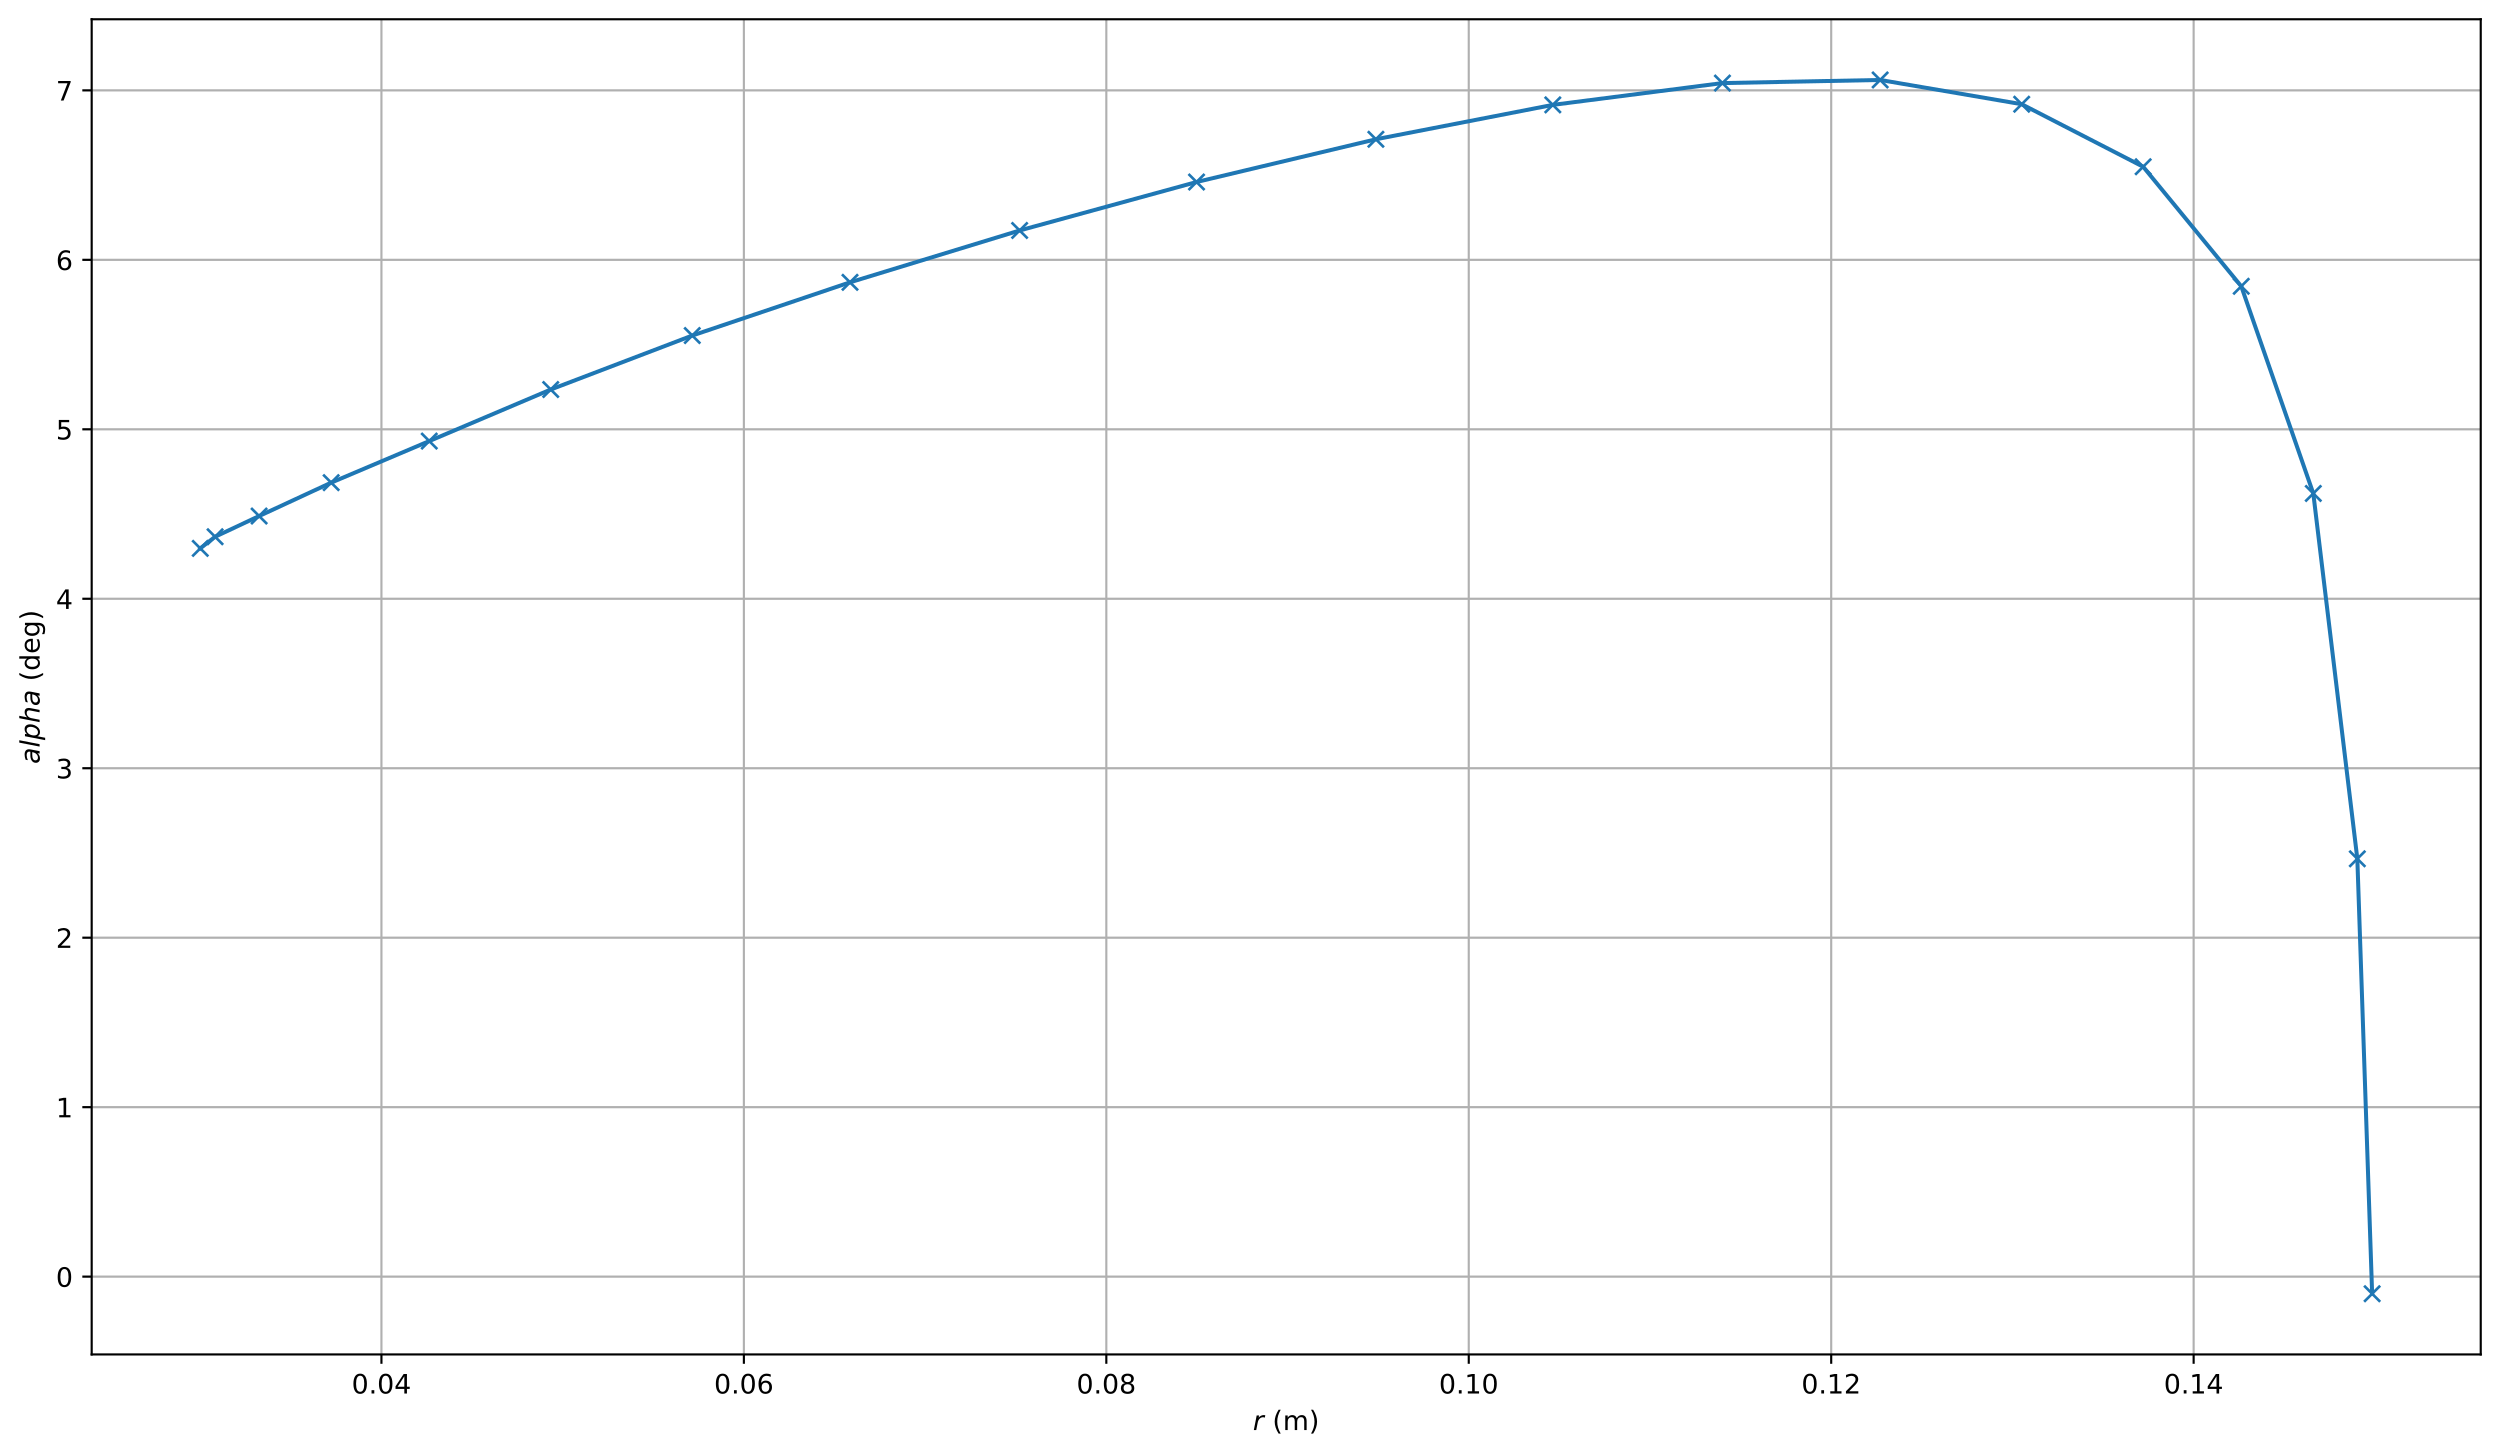
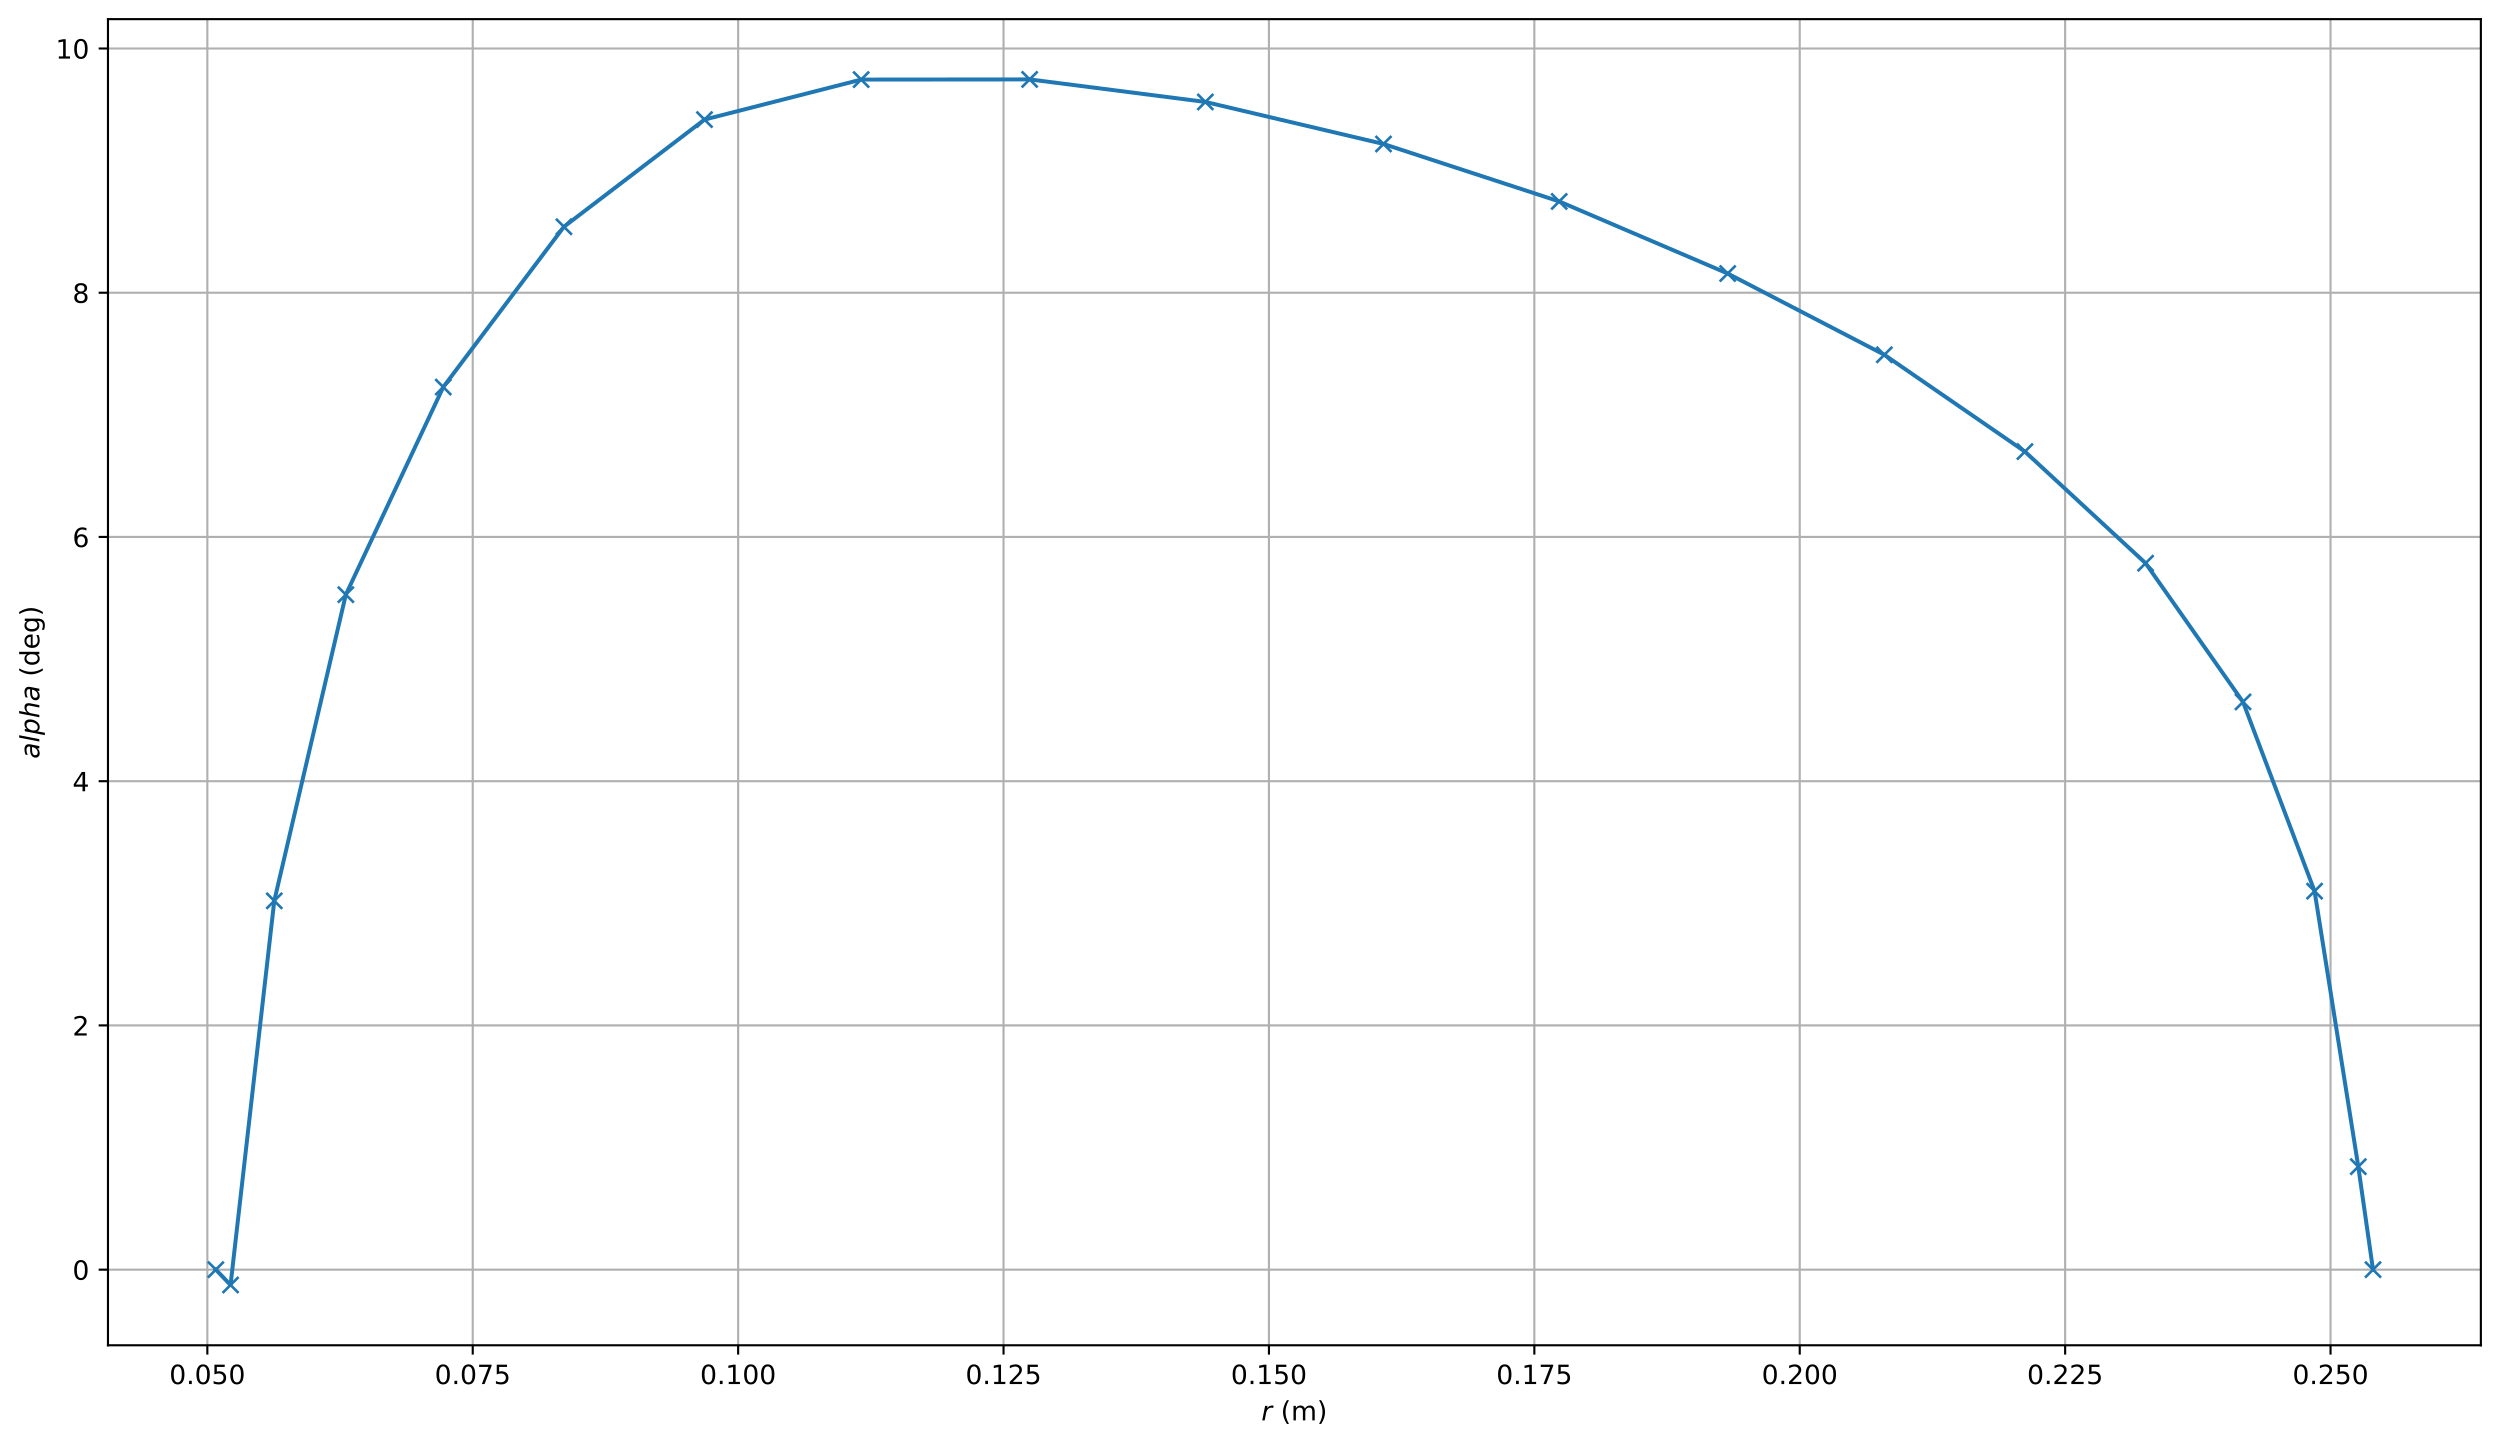
- <svg xmlns="http://www.w3.org/2000/svg" xmlns:xlink="http://www.w3.org/1999/xlink" width="934.263pt" height="543.716pt" viewBox="0 0 934.263 543.716" version="1.1">
+ <svg xmlns="http://www.w3.org/2000/svg" xmlns:xlink="http://www.w3.org/1999/xlink" width="940.625pt" height="543.716pt" viewBox="0 0 940.625 543.716" version="1.1">
  <defs>
    <style type="text/css">*{stroke-linejoin: round; stroke-linecap: butt}</style>
  </defs>
  <g id="figure_1">
    <g id="patch_1">
-       <path d="M 0 543.716  L 934.263 543.716  L 934.263 0  L 0 0  L 0 543.716  z " style="fill: none" />
+       <path d="M 0 543.716  L 940.625 543.716  L 940.625 0  L 0 0  L 0 543.716  z " style="fill: none" />
    </g>
    <g id="axes_1">
      <g id="patch_2">
-         <path d="M 34.263 506.16  L 927.062 506.16  L 927.062 7.2  L 34.263 7.2  L 34.263 506.16  z " style="fill: none" />
+         <path d="M 40.625 506.16  L 933.425 506.16  L 933.425 7.2  L 40.625 7.2  L 40.625 506.16  z " style="fill: none" />
      </g>
      <g id="matplotlib.axis_1">
        <g id="xtick_1">
          <g id="line2d_1">
-             <path d="M 142.547 506.16  L 142.547 7.2  " clip-path="url(#pec264b2edc)" style="fill: none; stroke: #b0b0b0; stroke-width: 0.8; stroke-linecap: square" />
+             <path d="M 78.011 506.16  L 78.011 7.2  " clip-path="url(#p2484b9d822)" style="fill: none; stroke: #b0b0b0; stroke-width: 0.8; stroke-linecap: square" />
          </g>
          <g id="line2d_2">
            <defs>
-               <path id="m3750d69c4d" d="M 0 0  L 0 3.5  " style="stroke: #000000; stroke-width: 0.8" />
+               <path id="ma0a0c00728" d="M 0 0  L 0 3.5  " style="stroke: #000000; stroke-width: 0.8" />
            </defs>
            <g>
-               <use xlink:href="#m3750d69c4d" x="142.547" y="506.16" style="stroke: #000000; stroke-width: 0.8" />
+               <use xlink:href="#ma0a0c00728" x="78.011" y="506.16" style="stroke: #000000; stroke-width: 0.8" />
            </g>
          </g>
          <g id="text_1">
-             <g transform="translate(131.4139 520.7584) scale(0.1 -0.1)">
+             <g transform="translate(63.69734 520.7584) scale(0.1 -0.1)">
              <defs>
                <path id="DejaVuSans-30" d="M 2034 4250  Q 1547 4250 1301 3770  Q 1056 3291 1056 2328  Q 1056 1369 1301 889  Q 1547 409 2034 409  Q 2525 409 2770 889  Q 3016 1369 3016 2328  Q 3016 3291 2770 3770  Q 2525 4250 2034 4250  z M 2034 4750  Q 2819 4750 3233 4129  Q 3647 3509 3647 2328  Q 3647 1150 3233 529  Q 2819 -91 2034 -91  Q 1250 -91 836 529  Q 422 1150 422 2328  Q 422 3509 836 4129  Q 1250 4750 2034 4750  z " transform="scale(0.015625)" />
                <path id="DejaVuSans-2e" d="M 684 794  L 1344 794  L 1344 0  L 684 0  L 684 794  z " transform="scale(0.015625)" />
-                 <path id="DejaVuSans-34" d="M 2419 4116  L 825 1625  L 2419 1625  L 2419 4116  z M 2253 4666  L 3047 4666  L 3047 1625  L 3713 1625  L 3713 1100  L 3047 1100  L 3047 0  L 2419 0  L 2419 1100  L 313 1100  L 313 1709  L 2253 4666  z " transform="scale(0.015625)" />
+                 <path id="DejaVuSans-35" d="M 691 4666  L 3169 4666  L 3169 4134  L 1269 4134  L 1269 2991  Q 1406 3038 1543 3061  Q 1681 3084 1819 3084  Q 2600 3084 3056 2656  Q 3513 2228 3513 1497  Q 3513 744 3044 326  Q 2575 -91 1722 -91  Q 1428 -91 1123 -41  Q 819 9 494 109  L 494 744  Q 775 591 1075 516  Q 1375 441 1709 441  Q 2250 441 2565 725  Q 2881 1009 2881 1497  Q 2881 1984 2565 2268  Q 2250 2553 1709 2553  Q 1456 2553 1204 2497  Q 953 2441 691 2322  L 691 4666  z " transform="scale(0.015625)" />
              </defs>
              <use xlink:href="#DejaVuSans-30" />
              <use xlink:href="#DejaVuSans-2e" transform="translate(63.62305 0)" />
              <use xlink:href="#DejaVuSans-30" transform="translate(95.41016 0)" />
-               <use xlink:href="#DejaVuSans-34" transform="translate(159.0332 0)" />
+               <use xlink:href="#DejaVuSans-35" transform="translate(159.0332 0)" />
+               <use xlink:href="#DejaVuSans-30" transform="translate(222.6562 0)" />
            </g>
          </g>
        </g>
        <g id="xtick_2">
          <g id="line2d_3">
-             <path d="M 277.992 506.16  L 277.992 7.2  " clip-path="url(#pec264b2edc)" style="fill: none; stroke: #b0b0b0; stroke-width: 0.8; stroke-linecap: square" />
+             <path d="M 177.868 506.16  L 177.868 7.2  " clip-path="url(#p2484b9d822)" style="fill: none; stroke: #b0b0b0; stroke-width: 0.8; stroke-linecap: square" />
          </g>
          <g id="line2d_4">
            <g>
-               <use xlink:href="#m3750d69c4d" x="277.992" y="506.16" style="stroke: #000000; stroke-width: 0.8" />
+               <use xlink:href="#ma0a0c00728" x="177.868" y="506.16" style="stroke: #000000; stroke-width: 0.8" />
            </g>
          </g>
          <g id="text_2">
-             <g transform="translate(266.8593 520.7584) scale(0.1 -0.1)">
-               <defs>
-                 <path id="DejaVuSans-36" d="M 2113 2584  Q 1688 2584 1439 2293  Q 1191 2003 1191 1497  Q 1191 994 1439 701  Q 1688 409 2113 409  Q 2538 409 2786 701  Q 3034 994 3034 1497  Q 3034 2003 2786 2293  Q 2538 2584 2113 2584  z M 3366 4563  L 3366 3988  Q 3128 4100 2886 4159  Q 2644 4219 2406 4219  Q 1781 4219 1451 3797  Q 1122 3375 1075 2522  Q 1259 2794 1537 2939  Q 1816 3084 2150 3084  Q 2853 3084 3261 2657  Q 3669 2231 3669 1497  Q 3669 778 3244 343  Q 2819 -91 2113 -91  Q 1303 -91 875 529  Q 447 1150 447 2328  Q 447 3434 972 4092  Q 1497 4750 2381 4750  Q 2619 4750 2861 4703  Q 3103 4656 3366 4563  z " transform="scale(0.015625)" />
+             <g transform="translate(163.5542 520.7584) scale(0.1 -0.1)">
+               <defs>
+                 <path id="DejaVuSans-37" d="M 525 4666  L 3525 4666  L 3525 4397  L 1831 0  L 1172 0  L 2766 4134  L 525 4134  L 525 4666  z " transform="scale(0.015625)" />
              </defs>
              <use xlink:href="#DejaVuSans-30" />
              <use xlink:href="#DejaVuSans-2e" transform="translate(63.62305 0)" />
              <use xlink:href="#DejaVuSans-30" transform="translate(95.41016 0)" />
-               <use xlink:href="#DejaVuSans-36" transform="translate(159.0332 0)" />
+               <use xlink:href="#DejaVuSans-37" transform="translate(159.0332 0)" />
+               <use xlink:href="#DejaVuSans-35" transform="translate(222.6562 0)" />
            </g>
          </g>
        </g>
        <g id="xtick_3">
          <g id="line2d_5">
-             <path d="M 413.438 506.16  L 413.438 7.2  " clip-path="url(#pec264b2edc)" style="fill: none; stroke: #b0b0b0; stroke-width: 0.8; stroke-linecap: square" />
+             <path d="M 277.725 506.16  L 277.725 7.2  " clip-path="url(#p2484b9d822)" style="fill: none; stroke: #b0b0b0; stroke-width: 0.8; stroke-linecap: square" />
          </g>
          <g id="line2d_6">
            <g>
-               <use xlink:href="#m3750d69c4d" x="413.438" y="506.16" style="stroke: #000000; stroke-width: 0.8" />
+               <use xlink:href="#ma0a0c00728" x="277.725" y="506.16" style="stroke: #000000; stroke-width: 0.8" />
            </g>
          </g>
          <g id="text_3">
-             <g transform="translate(402.3047 520.7584) scale(0.1 -0.1)">
-               <defs>
-                 <path id="DejaVuSans-38" d="M 2034 2216  Q 1584 2216 1326 1975  Q 1069 1734 1069 1313  Q 1069 891 1326 650  Q 1584 409 2034 409  Q 2484 409 2743 651  Q 3003 894 3003 1313  Q 3003 1734 2745 1975  Q 2488 2216 2034 2216  z M 1403 2484  Q 997 2584 770 2862  Q 544 3141 544 3541  Q 544 4100 942 4425  Q 1341 4750 2034 4750  Q 2731 4750 3128 4425  Q 3525 4100 3525 3541  Q 3525 3141 3298 2862  Q 3072 2584 2669 2484  Q 3125 2378 3379 2068  Q 3634 1759 3634 1313  Q 3634 634 3220 271  Q 2806 -91 2034 -91  Q 1263 -91 848 271  Q 434 634 434 1313  Q 434 1759 690 2068  Q 947 2378 1403 2484  z M 1172 3481  Q 1172 3119 1398 2916  Q 1625 2713 2034 2713  Q 2441 2713 2670 2916  Q 2900 3119 2900 3481  Q 2900 3844 2670 4047  Q 2441 4250 2034 4250  Q 1625 4250 1398 4047  Q 1172 3844 1172 3481  z " transform="scale(0.015625)" />
-               </defs>
-               <use xlink:href="#DejaVuSans-30" />
-               <use xlink:href="#DejaVuSans-2e" transform="translate(63.62305 0)" />
-               <use xlink:href="#DejaVuSans-30" transform="translate(95.41016 0)" />
-               <use xlink:href="#DejaVuSans-38" transform="translate(159.0332 0)" />
+             <g transform="translate(263.411 520.7584) scale(0.1 -0.1)">
+               <defs>
+                 <path id="DejaVuSans-31" d="M 794 531  L 1825 531  L 1825 4091  L 703 3866  L 703 4441  L 1819 4666  L 2450 4666  L 2450 531  L 3481 531  L 3481 0  L 794 0  L 794 531  z " transform="scale(0.015625)" />
+               </defs>
+               <use xlink:href="#DejaVuSans-30" />
+               <use xlink:href="#DejaVuSans-2e" transform="translate(63.62305 0)" />
+               <use xlink:href="#DejaVuSans-31" transform="translate(95.41016 0)" />
+               <use xlink:href="#DejaVuSans-30" transform="translate(159.0332 0)" />
+               <use xlink:href="#DejaVuSans-30" transform="translate(222.6562 0)" />
            </g>
          </g>
        </g>
        <g id="xtick_4">
          <g id="line2d_7">
-             <path d="M 548.883 506.16  L 548.883 7.2  " clip-path="url(#pec264b2edc)" style="fill: none; stroke: #b0b0b0; stroke-width: 0.8; stroke-linecap: square" />
+             <path d="M 377.582 506.16  L 377.582 7.2  " clip-path="url(#p2484b9d822)" style="fill: none; stroke: #b0b0b0; stroke-width: 0.8; stroke-linecap: square" />
          </g>
          <g id="line2d_8">
            <g>
-               <use xlink:href="#m3750d69c4d" x="548.883" y="506.16" style="stroke: #000000; stroke-width: 0.8" />
+               <use xlink:href="#ma0a0c00728" x="377.582" y="506.16" style="stroke: #000000; stroke-width: 0.8" />
            </g>
          </g>
          <g id="text_4">
-             <g transform="translate(537.7502 520.7584) scale(0.1 -0.1)">
-               <defs>
-                 <path id="DejaVuSans-31" d="M 794 531  L 1825 531  L 1825 4091  L 703 3866  L 703 4441  L 1819 4666  L 2450 4666  L 2450 531  L 3481 531  L 3481 0  L 794 0  L 794 531  z " transform="scale(0.015625)" />
+             <g transform="translate(363.2678 520.7584) scale(0.1 -0.1)">
+               <defs>
+                 <path id="DejaVuSans-32" d="M 1228 531  L 3431 531  L 3431 0  L 469 0  L 469 531  Q 828 903 1448 1529  Q 2069 2156 2228 2338  Q 2531 2678 2651 2914  Q 2772 3150 2772 3378  Q 2772 3750 2511 3984  Q 2250 4219 1831 4219  Q 1534 4219 1204 4116  Q 875 4013 500 3803  L 500 4441  Q 881 4594 1212 4672  Q 1544 4750 1819 4750  Q 2544 4750 2975 4387  Q 3406 4025 3406 3419  Q 3406 3131 3298 2873  Q 3191 2616 2906 2266  Q 2828 2175 2409 1742  Q 1991 1309 1228 531  z " transform="scale(0.015625)" />
              </defs>
              <use xlink:href="#DejaVuSans-30" />
              <use xlink:href="#DejaVuSans-2e" transform="translate(63.62305 0)" />
              <use xlink:href="#DejaVuSans-31" transform="translate(95.41016 0)" />
-               <use xlink:href="#DejaVuSans-30" transform="translate(159.0332 0)" />
+               <use xlink:href="#DejaVuSans-32" transform="translate(159.0332 0)" />
+               <use xlink:href="#DejaVuSans-35" transform="translate(222.6562 0)" />
            </g>
          </g>
        </g>
        <g id="xtick_5">
          <g id="line2d_9">
-             <path d="M 684.328 506.16  L 684.328 7.2  " clip-path="url(#pec264b2edc)" style="fill: none; stroke: #b0b0b0; stroke-width: 0.8; stroke-linecap: square" />
+             <path d="M 477.439 506.16  L 477.439 7.2  " clip-path="url(#p2484b9d822)" style="fill: none; stroke: #b0b0b0; stroke-width: 0.8; stroke-linecap: square" />
          </g>
          <g id="line2d_10">
            <g>
-               <use xlink:href="#m3750d69c4d" x="684.328" y="506.16" style="stroke: #000000; stroke-width: 0.8" />
+               <use xlink:href="#ma0a0c00728" x="477.439" y="506.16" style="stroke: #000000; stroke-width: 0.8" />
            </g>
          </g>
          <g id="text_5">
-             <g transform="translate(673.1956 520.7584) scale(0.1 -0.1)">
-               <defs>
-                 <path id="DejaVuSans-32" d="M 1228 531  L 3431 531  L 3431 0  L 469 0  L 469 531  Q 828 903 1448 1529  Q 2069 2156 2228 2338  Q 2531 2678 2651 2914  Q 2772 3150 2772 3378  Q 2772 3750 2511 3984  Q 2250 4219 1831 4219  Q 1534 4219 1204 4116  Q 875 4013 500 3803  L 500 4441  Q 881 4594 1212 4672  Q 1544 4750 1819 4750  Q 2544 4750 2975 4387  Q 3406 4025 3406 3419  Q 3406 3131 3298 2873  Q 3191 2616 2906 2266  Q 2828 2175 2409 1742  Q 1991 1309 1228 531  z " transform="scale(0.015625)" />
-               </defs>
+             <g transform="translate(463.1247 520.7584) scale(0.1 -0.1)">
              <use xlink:href="#DejaVuSans-30" />
              <use xlink:href="#DejaVuSans-2e" transform="translate(63.62305 0)" />
              <use xlink:href="#DejaVuSans-31" transform="translate(95.41016 0)" />
-               <use xlink:href="#DejaVuSans-32" transform="translate(159.0332 0)" />
+               <use xlink:href="#DejaVuSans-35" transform="translate(159.0332 0)" />
+               <use xlink:href="#DejaVuSans-30" transform="translate(222.6562 0)" />
            </g>
          </g>
        </g>
        <g id="xtick_6">
          <g id="line2d_11">
-             <path d="M 819.774 506.16  L 819.774 7.2  " clip-path="url(#pec264b2edc)" style="fill: none; stroke: #b0b0b0; stroke-width: 0.8; stroke-linecap: square" />
+             <path d="M 577.296 506.16  L 577.296 7.2  " clip-path="url(#p2484b9d822)" style="fill: none; stroke: #b0b0b0; stroke-width: 0.8; stroke-linecap: square" />
          </g>
          <g id="line2d_12">
            <g>
-               <use xlink:href="#m3750d69c4d" x="819.774" y="506.16" style="stroke: #000000; stroke-width: 0.8" />
+               <use xlink:href="#ma0a0c00728" x="577.296" y="506.16" style="stroke: #000000; stroke-width: 0.8" />
            </g>
          </g>
          <g id="text_6">
-             <g transform="translate(808.641 520.7584) scale(0.1 -0.1)">
+             <g transform="translate(562.9815 520.7584) scale(0.1 -0.1)">
              <use xlink:href="#DejaVuSans-30" />
              <use xlink:href="#DejaVuSans-2e" transform="translate(63.62305 0)" />
              <use xlink:href="#DejaVuSans-31" transform="translate(95.41016 0)" />
-               <use xlink:href="#DejaVuSans-34" transform="translate(159.0332 0)" />
-             </g>
-           </g>
-         </g>
-         <g id="text_7">
-           <g transform="translate(468.2125 534.4366) scale(0.1 -0.1)">
+               <use xlink:href="#DejaVuSans-37" transform="translate(159.0332 0)" />
+               <use xlink:href="#DejaVuSans-35" transform="translate(222.6562 0)" />
+             </g>
+           </g>
+         </g>
+         <g id="xtick_7">
+           <g id="line2d_13">
+             <path d="M 677.152 506.16  L 677.152 7.2  " clip-path="url(#p2484b9d822)" style="fill: none; stroke: #b0b0b0; stroke-width: 0.8; stroke-linecap: square" />
+           </g>
+           <g id="line2d_14">
+             <g>
+               <use xlink:href="#ma0a0c00728" x="677.152" y="506.16" style="stroke: #000000; stroke-width: 0.8" />
+             </g>
+           </g>
+           <g id="text_7">
+             <g transform="translate(662.8384 520.7584) scale(0.1 -0.1)">
+               <use xlink:href="#DejaVuSans-30" />
+               <use xlink:href="#DejaVuSans-2e" transform="translate(63.62305 0)" />
+               <use xlink:href="#DejaVuSans-32" transform="translate(95.41016 0)" />
+               <use xlink:href="#DejaVuSans-30" transform="translate(159.0332 0)" />
+               <use xlink:href="#DejaVuSans-30" transform="translate(222.6562 0)" />
+             </g>
+           </g>
+         </g>
+         <g id="xtick_8">
+           <g id="line2d_15">
+             <path d="M 777.009 506.16  L 777.009 7.2  " clip-path="url(#p2484b9d822)" style="fill: none; stroke: #b0b0b0; stroke-width: 0.8; stroke-linecap: square" />
+           </g>
+           <g id="line2d_16">
+             <g>
+               <use xlink:href="#ma0a0c00728" x="777.009" y="506.16" style="stroke: #000000; stroke-width: 0.8" />
+             </g>
+           </g>
+           <g id="text_8">
+             <g transform="translate(762.6952 520.7584) scale(0.1 -0.1)">
+               <use xlink:href="#DejaVuSans-30" />
+               <use xlink:href="#DejaVuSans-2e" transform="translate(63.62305 0)" />
+               <use xlink:href="#DejaVuSans-32" transform="translate(95.41016 0)" />
+               <use xlink:href="#DejaVuSans-32" transform="translate(159.0332 0)" />
+               <use xlink:href="#DejaVuSans-35" transform="translate(222.6562 0)" />
+             </g>
+           </g>
+         </g>
+         <g id="xtick_9">
+           <g id="line2d_17">
+             <path d="M 876.866 506.16  L 876.866 7.2  " clip-path="url(#p2484b9d822)" style="fill: none; stroke: #b0b0b0; stroke-width: 0.8; stroke-linecap: square" />
+           </g>
+           <g id="line2d_18">
+             <g>
+               <use xlink:href="#ma0a0c00728" x="876.866" y="506.16" style="stroke: #000000; stroke-width: 0.8" />
+             </g>
+           </g>
+           <g id="text_9">
+             <g transform="translate(862.552 520.7584) scale(0.1 -0.1)">
+               <use xlink:href="#DejaVuSans-30" />
+               <use xlink:href="#DejaVuSans-2e" transform="translate(63.62305 0)" />
+               <use xlink:href="#DejaVuSans-32" transform="translate(95.41016 0)" />
+               <use xlink:href="#DejaVuSans-35" transform="translate(159.0332 0)" />
+               <use xlink:href="#DejaVuSans-30" transform="translate(222.6562 0)" />
+             </g>
+           </g>
+         </g>
+         <g id="text_10">
+           <g transform="translate(474.575 534.4366) scale(0.1 -0.1)">
            <defs>
              <path id="DejaVuSans-Oblique-72" d="M 2853 2969  Q 2766 3016 2653 3041  Q 2541 3066 2413 3066  Q 1953 3066 1609 2717  Q 1266 2369 1153 1784  L 800 0  L 225 0  L 909 3500  L 1484 3500  L 1375 2956  Q 1603 3259 1920 3421  Q 2238 3584 2597 3584  Q 2691 3584 2781 3573  Q 2872 3563 2963 3538  L 2853 2969  z " transform="scale(0.015625)" />
              <path id="DejaVuSans-20" transform="scale(0.015625)" />
              <path id="DejaVuSans-28" d="M 1984 4856  Q 1566 4138 1362 3434  Q 1159 2731 1159 2009  Q 1159 1288 1364 580  Q 1569 -128 1984 -844  L 1484 -844  Q 1016 -109 783 600  Q 550 1309 550 2009  Q 550 2706 781 3412  Q 1013 4119 1484 4856  L 1984 4856  z " transform="scale(0.015625)" />
              <path id="DejaVuSans-6d" d="M 3328 2828  Q 3544 3216 3844 3400  Q 4144 3584 4550 3584  Q 5097 3584 5394 3201  Q 5691 2819 5691 2113  L 5691 0  L 5113 0  L 5113 2094  Q 5113 2597 4934 2840  Q 4756 3084 4391 3084  Q 3944 3084 3684 2787  Q 3425 2491 3425 1978  L 3425 0  L 2847 0  L 2847 2094  Q 2847 2600 2669 2842  Q 2491 3084 2119 3084  Q 1678 3084 1418 2786  Q 1159 2488 1159 1978  L 1159 0  L 581 0  L 581 3500  L 1159 3500  L 1159 2956  Q 1356 3278 1631 3431  Q 1906 3584 2284 3584  Q 2666 3584 2933 3390  Q 3200 3197 3328 2828  z " transform="scale(0.015625)" />
              <path id="DejaVuSans-29" d="M 513 4856  L 1013 4856  Q 1481 4119 1714 3412  Q 1947 2706 1947 2009  Q 1947 1309 1714 600  Q 1481 -109 1013 -844  L 513 -844  Q 928 -128 1133 580  Q 1338 1288 1338 2009  Q 1338 2731 1133 3434  Q 928 4138 513 4856  z " transform="scale(0.015625)" />
            </defs>
            <use xlink:href="#DejaVuSans-Oblique-72" transform="translate(0 0.125)" />
            <use xlink:href="#DejaVuSans-20" transform="translate(41.11328 0.125)" />
            <use xlink:href="#DejaVuSans-28" transform="translate(72.90039 0.125)" />
            <use xlink:href="#DejaVuSans-6d" transform="translate(111.9141 0.125)" />
            <use xlink:href="#DejaVuSans-29" transform="translate(209.3262 0.125)" />
          </g>
        </g>
      </g>
      <g id="matplotlib.axis_2">
        <g id="ytick_1">
-           <g id="line2d_13">
-             <path d="M 34.263 477.084  L 927.062 477.084  " clip-path="url(#pec264b2edc)" style="fill: none; stroke: #b0b0b0; stroke-width: 0.8; stroke-linecap: square" />
-           </g>
-           <g id="line2d_14">
+           <g id="line2d_19">
+             <path d="M 40.625 477.702  L 933.425 477.702  " clip-path="url(#p2484b9d822)" style="fill: none; stroke: #b0b0b0; stroke-width: 0.8; stroke-linecap: square" />
+           </g>
+           <g id="line2d_20">
            <defs>
-               <path id="mba9f92cf23" d="M 0 0  L -3.5 0  " style="stroke: #000000; stroke-width: 0.8" />
+               <path id="ma0b73e5188" d="M 0 0  L -3.5 0  " style="stroke: #000000; stroke-width: 0.8" />
            </defs>
            <g>
-               <use xlink:href="#mba9f92cf23" x="34.263" y="477.084" style="stroke: #000000; stroke-width: 0.8" />
-             </g>
-           </g>
-           <g id="text_8">
-             <g transform="translate(20.9 480.8835) scale(0.1 -0.1)">
+               <use xlink:href="#ma0b73e5188" x="40.625" y="477.702" style="stroke: #000000; stroke-width: 0.8" />
+             </g>
+           </g>
+           <g id="text_11">
+             <g transform="translate(27.2625 481.5009) scale(0.1 -0.1)">
              <use xlink:href="#DejaVuSans-30" />
            </g>
          </g>
        </g>
        <g id="ytick_2">
-           <g id="line2d_15">
-             <path d="M 34.263 413.754  L 927.062 413.754  " clip-path="url(#pec264b2edc)" style="fill: none; stroke: #b0b0b0; stroke-width: 0.8; stroke-linecap: square" />
-           </g>
-           <g id="line2d_16">
-             <g>
-               <use xlink:href="#mba9f92cf23" x="34.263" y="413.754" style="stroke: #000000; stroke-width: 0.8" />
-             </g>
-           </g>
-           <g id="text_9">
-             <g transform="translate(20.9 417.5529) scale(0.1 -0.1)">
+           <g id="line2d_21">
+             <path d="M 40.625 385.811  L 933.425 385.811  " clip-path="url(#p2484b9d822)" style="fill: none; stroke: #b0b0b0; stroke-width: 0.8; stroke-linecap: square" />
+           </g>
+           <g id="line2d_22">
+             <g>
+               <use xlink:href="#ma0b73e5188" x="40.625" y="385.811" style="stroke: #000000; stroke-width: 0.8" />
+             </g>
+           </g>
+           <g id="text_12">
+             <g transform="translate(27.2625 389.6099) scale(0.1 -0.1)">
+               <use xlink:href="#DejaVuSans-32" />
+             </g>
+           </g>
+         </g>
+         <g id="ytick_3">
+           <g id="line2d_23">
+             <path d="M 40.625 293.92  L 933.425 293.92  " clip-path="url(#p2484b9d822)" style="fill: none; stroke: #b0b0b0; stroke-width: 0.8; stroke-linecap: square" />
+           </g>
+           <g id="line2d_24">
+             <g>
+               <use xlink:href="#ma0b73e5188" x="40.625" y="293.92" style="stroke: #000000; stroke-width: 0.8" />
+             </g>
+           </g>
+           <g id="text_13">
+             <g transform="translate(27.2625 297.7188) scale(0.1 -0.1)">
+               <defs>
+                 <path id="DejaVuSans-34" d="M 2419 4116  L 825 1625  L 2419 1625  L 2419 4116  z M 2253 4666  L 3047 4666  L 3047 1625  L 3713 1625  L 3713 1100  L 3047 1100  L 3047 0  L 2419 0  L 2419 1100  L 313 1100  L 313 1709  L 2253 4666  z " transform="scale(0.015625)" />
+               </defs>
+               <use xlink:href="#DejaVuSans-34" />
+             </g>
+           </g>
+         </g>
+         <g id="ytick_4">
+           <g id="line2d_25">
+             <path d="M 40.625 202.029  L 933.425 202.029  " clip-path="url(#p2484b9d822)" style="fill: none; stroke: #b0b0b0; stroke-width: 0.8; stroke-linecap: square" />
+           </g>
+           <g id="line2d_26">
+             <g>
+               <use xlink:href="#ma0b73e5188" x="40.625" y="202.029" style="stroke: #000000; stroke-width: 0.8" />
+             </g>
+           </g>
+           <g id="text_14">
+             <g transform="translate(27.2625 205.8278) scale(0.1 -0.1)">
+               <defs>
+                 <path id="DejaVuSans-36" d="M 2113 2584  Q 1688 2584 1439 2293  Q 1191 2003 1191 1497  Q 1191 994 1439 701  Q 1688 409 2113 409  Q 2538 409 2786 701  Q 3034 994 3034 1497  Q 3034 2003 2786 2293  Q 2538 2584 2113 2584  z M 3366 4563  L 3366 3988  Q 3128 4100 2886 4159  Q 2644 4219 2406 4219  Q 1781 4219 1451 3797  Q 1122 3375 1075 2522  Q 1259 2794 1537 2939  Q 1816 3084 2150 3084  Q 2853 3084 3261 2657  Q 3669 2231 3669 1497  Q 3669 778 3244 343  Q 2819 -91 2113 -91  Q 1303 -91 875 529  Q 447 1150 447 2328  Q 447 3434 972 4092  Q 1497 4750 2381 4750  Q 2619 4750 2861 4703  Q 3103 4656 3366 4563  z " transform="scale(0.015625)" />
+               </defs>
+               <use xlink:href="#DejaVuSans-36" />
+             </g>
+           </g>
+         </g>
+         <g id="ytick_5">
+           <g id="line2d_27">
+             <path d="M 40.625 110.138  L 933.425 110.138  " clip-path="url(#p2484b9d822)" style="fill: none; stroke: #b0b0b0; stroke-width: 0.8; stroke-linecap: square" />
+           </g>
+           <g id="line2d_28">
+             <g>
+               <use xlink:href="#ma0b73e5188" x="40.625" y="110.138" style="stroke: #000000; stroke-width: 0.8" />
+             </g>
+           </g>
+           <g id="text_15">
+             <g transform="translate(27.2625 113.9368) scale(0.1 -0.1)">
+               <defs>
+                 <path id="DejaVuSans-38" d="M 2034 2216  Q 1584 2216 1326 1975  Q 1069 1734 1069 1313  Q 1069 891 1326 650  Q 1584 409 2034 409  Q 2484 409 2743 651  Q 3003 894 3003 1313  Q 3003 1734 2745 1975  Q 2488 2216 2034 2216  z M 1403 2484  Q 997 2584 770 2862  Q 544 3141 544 3541  Q 544 4100 942 4425  Q 1341 4750 2034 4750  Q 2731 4750 3128 4425  Q 3525 4100 3525 3541  Q 3525 3141 3298 2862  Q 3072 2584 2669 2484  Q 3125 2378 3379 2068  Q 3634 1759 3634 1313  Q 3634 634 3220 271  Q 2806 -91 2034 -91  Q 1263 -91 848 271  Q 434 634 434 1313  Q 434 1759 690 2068  Q 947 2378 1403 2484  z M 1172 3481  Q 1172 3119 1398 2916  Q 1625 2713 2034 2713  Q 2441 2713 2670 2916  Q 2900 3119 2900 3481  Q 2900 3844 2670 4047  Q 2441 4250 2034 4250  Q 1625 4250 1398 4047  Q 1172 3844 1172 3481  z " transform="scale(0.015625)" />
+               </defs>
+               <use xlink:href="#DejaVuSans-38" />
+             </g>
+           </g>
+         </g>
+         <g id="ytick_6">
+           <g id="line2d_29">
+             <path d="M 40.625 18.247  L 933.425 18.247  " clip-path="url(#p2484b9d822)" style="fill: none; stroke: #b0b0b0; stroke-width: 0.8; stroke-linecap: square" />
+           </g>
+           <g id="line2d_30">
+             <g>
+               <use xlink:href="#ma0b73e5188" x="40.625" y="18.247" style="stroke: #000000; stroke-width: 0.8" />
+             </g>
+           </g>
+           <g id="text_16">
+             <g transform="translate(20.9 22.04574) scale(0.1 -0.1)">
              <use xlink:href="#DejaVuSans-31" />
-             </g>
-           </g>
-         </g>
-         <g id="ytick_3">
-           <g id="line2d_17">
-             <path d="M 34.263 350.423  L 927.062 350.423  " clip-path="url(#pec264b2edc)" style="fill: none; stroke: #b0b0b0; stroke-width: 0.8; stroke-linecap: square" />
-           </g>
-           <g id="line2d_18">
-             <g>
-               <use xlink:href="#mba9f92cf23" x="34.263" y="350.423" style="stroke: #000000; stroke-width: 0.8" />
-             </g>
-           </g>
-           <g id="text_10">
-             <g transform="translate(20.9 354.2223) scale(0.1 -0.1)">
-               <use xlink:href="#DejaVuSans-32" />
-             </g>
-           </g>
-         </g>
-         <g id="ytick_4">
-           <g id="line2d_19">
-             <path d="M 34.263 287.092  L 927.062 287.092  " clip-path="url(#pec264b2edc)" style="fill: none; stroke: #b0b0b0; stroke-width: 0.8; stroke-linecap: square" />
-           </g>
-           <g id="line2d_20">
-             <g>
-               <use xlink:href="#mba9f92cf23" x="34.263" y="287.092" style="stroke: #000000; stroke-width: 0.8" />
-             </g>
-           </g>
-           <g id="text_11">
-             <g transform="translate(20.9 290.8917) scale(0.1 -0.1)">
-               <defs>
-                 <path id="DejaVuSans-33" d="M 2597 2516  Q 3050 2419 3304 2112  Q 3559 1806 3559 1356  Q 3559 666 3084 287  Q 2609 -91 1734 -91  Q 1441 -91 1130 -33  Q 819 25 488 141  L 488 750  Q 750 597 1062 519  Q 1375 441 1716 441  Q 2309 441 2620 675  Q 2931 909 2931 1356  Q 2931 1769 2642 2001  Q 2353 2234 1838 2234  L 1294 2234  L 1294 2753  L 1863 2753  Q 2328 2753 2575 2939  Q 2822 3125 2822 3475  Q 2822 3834 2567 4026  Q 2313 4219 1838 4219  Q 1578 4219 1281 4162  Q 984 4106 628 3988  L 628 4550  Q 988 4650 1302 4700  Q 1616 4750 1894 4750  Q 2613 4750 3031 4423  Q 3450 4097 3450 3541  Q 3450 3153 3228 2886  Q 3006 2619 2597 2516  z " transform="scale(0.015625)" />
-               </defs>
-               <use xlink:href="#DejaVuSans-33" />
-             </g>
-           </g>
-         </g>
-         <g id="ytick_5">
-           <g id="line2d_21">
-             <path d="M 34.263 223.762  L 927.062 223.762  " clip-path="url(#pec264b2edc)" style="fill: none; stroke: #b0b0b0; stroke-width: 0.8; stroke-linecap: square" />
-           </g>
-           <g id="line2d_22">
-             <g>
-               <use xlink:href="#mba9f92cf23" x="34.263" y="223.762" style="stroke: #000000; stroke-width: 0.8" />
-             </g>
-           </g>
-           <g id="text_12">
-             <g transform="translate(20.9 227.561) scale(0.1 -0.1)">
-               <use xlink:href="#DejaVuSans-34" />
-             </g>
-           </g>
-         </g>
-         <g id="ytick_6">
-           <g id="line2d_23">
-             <path d="M 34.263 160.431  L 927.062 160.431  " clip-path="url(#pec264b2edc)" style="fill: none; stroke: #b0b0b0; stroke-width: 0.8; stroke-linecap: square" />
-           </g>
-           <g id="line2d_24">
-             <g>
-               <use xlink:href="#mba9f92cf23" x="34.263" y="160.431" style="stroke: #000000; stroke-width: 0.8" />
-             </g>
-           </g>
-           <g id="text_13">
-             <g transform="translate(20.9 164.2304) scale(0.1 -0.1)">
-               <defs>
-                 <path id="DejaVuSans-35" d="M 691 4666  L 3169 4666  L 3169 4134  L 1269 4134  L 1269 2991  Q 1406 3038 1543 3061  Q 1681 3084 1819 3084  Q 2600 3084 3056 2656  Q 3513 2228 3513 1497  Q 3513 744 3044 326  Q 2575 -91 1722 -91  Q 1428 -91 1123 -41  Q 819 9 494 109  L 494 744  Q 775 591 1075 516  Q 1375 441 1709 441  Q 2250 441 2565 725  Q 2881 1009 2881 1497  Q 2881 1984 2565 2268  Q 2250 2553 1709 2553  Q 1456 2553 1204 2497  Q 953 2441 691 2322  L 691 4666  z " transform="scale(0.015625)" />
-               </defs>
-               <use xlink:href="#DejaVuSans-35" />
-             </g>
-           </g>
-         </g>
-         <g id="ytick_7">
-           <g id="line2d_25">
-             <path d="M 34.263 97.101  L 927.062 97.101  " clip-path="url(#pec264b2edc)" style="fill: none; stroke: #b0b0b0; stroke-width: 0.8; stroke-linecap: square" />
-           </g>
-           <g id="line2d_26">
-             <g>
-               <use xlink:href="#mba9f92cf23" x="34.263" y="97.101" style="stroke: #000000; stroke-width: 0.8" />
-             </g>
-           </g>
-           <g id="text_14">
-             <g transform="translate(20.9 100.8998) scale(0.1 -0.1)">
-               <use xlink:href="#DejaVuSans-36" />
-             </g>
-           </g>
-         </g>
-         <g id="ytick_8">
-           <g id="line2d_27">
-             <path d="M 34.263 33.77  L 927.062 33.77  " clip-path="url(#pec264b2edc)" style="fill: none; stroke: #b0b0b0; stroke-width: 0.8; stroke-linecap: square" />
-           </g>
-           <g id="line2d_28">
-             <g>
-               <use xlink:href="#mba9f92cf23" x="34.263" y="33.77" style="stroke: #000000; stroke-width: 0.8" />
-             </g>
-           </g>
-           <g id="text_15">
-             <g transform="translate(20.9 37.56919) scale(0.1 -0.1)">
-               <defs>
-                 <path id="DejaVuSans-37" d="M 525 4666  L 3525 4666  L 3525 4397  L 1831 0  L 1172 0  L 2766 4134  L 525 4134  L 525 4666  z " transform="scale(0.015625)" />
-               </defs>
-               <use xlink:href="#DejaVuSans-37" />
-             </g>
-           </g>
-         </g>
-         <g id="text_16">
+               <use xlink:href="#DejaVuSans-30" transform="translate(63.62305 0)" />
+             </g>
+           </g>
+         </g>
+         <g id="text_17">
          <g transform="translate(14.8 285.48) rotate(-90) scale(0.1 -0.1)">
            <defs>
              <path id="DejaVuSans-Oblique-61" d="M 3438 1997  L 3047 0  L 2472 0  L 2578 531  Q 2325 219 2001 64  Q 1678 -91 1281 -91  Q 834 -91 548 182  Q 263 456 263 884  Q 263 1497 752 1853  Q 1241 2209 2100 2209  L 2900 2209  L 2931 2363  Q 2938 2388 2941 2417  Q 2944 2447 2944 2509  Q 2944 2788 2717 2942  Q 2491 3097 2081 3097  Q 1800 3097 1504 3025  Q 1209 2953 897 2809  L 997 3341  Q 1322 3463 1633 3523  Q 1944 3584 2234 3584  Q 2853 3584 3176 3315  Q 3500 3047 3500 2534  Q 3500 2431 3484 2292  Q 3469 2153 3438 1997  z M 2816 1759  L 2241 1759  Q 1534 1759 1195 1570  Q 856 1381 856 984  Q 856 709 1029 553  Q 1203 397 1509 397  Q 1978 397 2328 733  Q 2678 1069 2791 1631  L 2816 1759  z " transform="scale(0.015625)" />
              <path id="DejaVuSans-Oblique-6c" d="M 1172 4863  L 1747 4863  L 800 0  L 225 0  L 1172 4863  z " transform="scale(0.015625)" />
              <path id="DejaVuSans-Oblique-70" d="M 3175 2156  Q 3175 2616 2975 2859  Q 2775 3103 2400 3103  Q 2144 3103 1911 2972  Q 1678 2841 1497 2591  Q 1319 2344 1212 1994  Q 1106 1644 1106 1300  Q 1106 863 1306 627  Q 1506 391 1875 391  Q 2147 391 2380 519  Q 2613 647 2778 891  Q 2956 1147 3065 1494  Q 3175 1841 3175 2156  z M 1394 2969  Q 1625 3272 1939 3428  Q 2253 3584 2638 3584  Q 3175 3584 3472 3232  Q 3769 2881 3769 2247  Q 3769 1728 3584 1258  Q 3400 788 3053 416  Q 2822 169 2531 39  Q 2241 -91 1919 -91  Q 1547 -91 1294 64  Q 1041 219 916 525  L 556 -1331  L -19 -1331  L 922 3500  L 1497 3500  L 1394 2969  z " transform="scale(0.015625)" />
              <path id="DejaVuSans-Oblique-68" d="M 3566 2113  L 3156 0  L 2578 0  L 2988 2091  Q 3016 2238 3031 2350  Q 3047 2463 3047 2528  Q 3047 2791 2881 2937  Q 2716 3084 2419 3084  Q 1956 3084 1617 2771  Q 1278 2459 1178 1941  L 800 0  L 225 0  L 1172 4863  L 1747 4863  L 1375 2950  Q 1594 3244 1934 3414  Q 2275 3584 2650 3584  Q 3113 3584 3367 3334  Q 3622 3084 3622 2631  Q 3622 2519 3608 2391  Q 3594 2263 3566 2113  z " transform="scale(0.015625)" />
              <path id="DejaVuSans-64" d="M 2906 2969  L 2906 4863  L 3481 4863  L 3481 0  L 2906 0  L 2906 525  Q 2725 213 2448 61  Q 2172 -91 1784 -91  Q 1150 -91 751 415  Q 353 922 353 1747  Q 353 2572 751 3078  Q 1150 3584 1784 3584  Q 2172 3584 2448 3432  Q 2725 3281 2906 2969  z M 947 1747  Q 947 1113 1208 752  Q 1469 391 1925 391  Q 2381 391 2643 752  Q 2906 1113 2906 1747  Q 2906 2381 2643 2742  Q 2381 3103 1925 3103  Q 1469 3103 1208 2742  Q 947 2381 947 1747  z " transform="scale(0.015625)" />
              <path id="DejaVuSans-65" d="M 3597 1894  L 3597 1613  L 953 1613  Q 991 1019 1311 708  Q 1631 397 2203 397  Q 2534 397 2845 478  Q 3156 559 3463 722  L 3463 178  Q 3153 47 2828 -22  Q 2503 -91 2169 -91  Q 1331 -91 842 396  Q 353 884 353 1716  Q 353 2575 817 3079  Q 1281 3584 2069 3584  Q 2775 3584 3186 3129  Q 3597 2675 3597 1894  z M 3022 2063  Q 3016 2534 2758 2815  Q 2500 3097 2075 3097  Q 1594 3097 1305 2825  Q 1016 2553 972 2059  L 3022 2063  z " transform="scale(0.015625)" />
              <path id="DejaVuSans-67" d="M 2906 1791  Q 2906 2416 2648 2759  Q 2391 3103 1925 3103  Q 1463 3103 1205 2759  Q 947 2416 947 1791  Q 947 1169 1205 825  Q 1463 481 1925 481  Q 2391 481 2648 825  Q 2906 1169 2906 1791  z M 3481 434  Q 3481 -459 3084 -895  Q 2688 -1331 1869 -1331  Q 1566 -1331 1297 -1286  Q 1028 -1241 775 -1147  L 775 -588  Q 1028 -725 1275 -790  Q 1522 -856 1778 -856  Q 2344 -856 2625 -561  Q 2906 -266 2906 331  L 2906 616  Q 2728 306 2450 153  Q 2172 0 1784 0  Q 1141 0 747 490  Q 353 981 353 1791  Q 353 2603 747 3093  Q 1141 3584 1784 3584  Q 2172 3584 2450 3431  Q 2728 3278 2906 2969  L 2906 3500  L 3481 3500  L 3481 434  z " transform="scale(0.015625)" />
            </defs>
            <use xlink:href="#DejaVuSans-Oblique-61" transform="translate(0 0.015625)" />
            <use xlink:href="#DejaVuSans-Oblique-6c" transform="translate(61.2793 0.015625)" />
            <use xlink:href="#DejaVuSans-Oblique-70" transform="translate(89.0625 0.015625)" />
            <use xlink:href="#DejaVuSans-Oblique-68" transform="translate(152.5391 0.015625)" />
            <use xlink:href="#DejaVuSans-Oblique-61" transform="translate(215.918 0.015625)" />
            <use xlink:href="#DejaVuSans-20" transform="translate(277.1973 0.015625)" />
            <use xlink:href="#DejaVuSans-28" transform="translate(308.9844 0.015625)" />
            <use xlink:href="#DejaVuSans-64" transform="translate(347.998 0.015625)" />
            <use xlink:href="#DejaVuSans-65" transform="translate(411.4746 0.015625)" />
            <use xlink:href="#DejaVuSans-67" transform="translate(472.998 0.015625)" />
            <use xlink:href="#DejaVuSans-29" transform="translate(536.4746 0.015625)" />
          </g>
        </g>
      </g>
-       <g id="line2d_29">
-         <path d="M 74.844 204.93  L 80.379 200.586  L 96.833 192.845  L 123.756 180.37  L 160.415 164.834  L 205.809 145.566  L 258.701 125.392  L 317.647 105.509  L 381.04 86.129  L 447.15 68.021  L 514.175 52.047  L 580.285 39.194  L 643.678 31.046  L 702.624 29.88  L 755.516 38.947  L 800.91 62.312  L 837.569 106.988  L 864.492 184.408  L 880.946 320.937  L 886.481 483.48  " clip-path="url(#pec264b2edc)" style="fill: none; stroke: #1f77b4; stroke-width: 1.5; stroke-linecap: square" />
+       <g id="line2d_31">
+         <path d="M 81.207 477.702  L 86.742 483.48  L 103.195 338.94  L 130.119 223.742  L 166.777 145.637  L 212.172 85.322  L 265.063 44.992  L 324.01 29.94  L 387.403 29.88  L 453.513 38.357  L 520.537 54.174  L 586.647 75.793  L 650.04 102.911  L 708.987 133.487  L 761.878 169.914  L 807.273 211.909  L 843.931 264.097  L 870.855 335.298  L 887.308 438.952  L 892.843 477.702  " clip-path="url(#p2484b9d822)" style="fill: none; stroke: #1f77b4; stroke-width: 1.5; stroke-linecap: square" />
        <defs>
-           <path id="mfa4854ab5a" d="M -3 3  L 3 -3  M -3 -3  L 3 3  " style="stroke: #1f77b4" />
+           <path id="m3e9089c009" d="M -3 3  L 3 -3  M -3 -3  L 3 3  " style="stroke: #1f77b4" />
        </defs>
-         <g clip-path="url(#pec264b2edc)">
-           <use xlink:href="#mfa4854ab5a" x="74.844" y="204.93" style="fill: #1f77b4; stroke: #1f77b4" />
-           <use xlink:href="#mfa4854ab5a" x="80.379" y="200.586" style="fill: #1f77b4; stroke: #1f77b4" />
-           <use xlink:href="#mfa4854ab5a" x="96.833" y="192.845" style="fill: #1f77b4; stroke: #1f77b4" />
-           <use xlink:href="#mfa4854ab5a" x="123.756" y="180.37" style="fill: #1f77b4; stroke: #1f77b4" />
-           <use xlink:href="#mfa4854ab5a" x="160.415" y="164.834" style="fill: #1f77b4; stroke: #1f77b4" />
-           <use xlink:href="#mfa4854ab5a" x="205.809" y="145.566" style="fill: #1f77b4; stroke: #1f77b4" />
-           <use xlink:href="#mfa4854ab5a" x="258.701" y="125.392" style="fill: #1f77b4; stroke: #1f77b4" />
-           <use xlink:href="#mfa4854ab5a" x="317.647" y="105.509" style="fill: #1f77b4; stroke: #1f77b4" />
-           <use xlink:href="#mfa4854ab5a" x="381.04" y="86.129" style="fill: #1f77b4; stroke: #1f77b4" />
-           <use xlink:href="#mfa4854ab5a" x="447.15" y="68.021" style="fill: #1f77b4; stroke: #1f77b4" />
-           <use xlink:href="#mfa4854ab5a" x="514.175" y="52.047" style="fill: #1f77b4; stroke: #1f77b4" />
-           <use xlink:href="#mfa4854ab5a" x="580.285" y="39.194" style="fill: #1f77b4; stroke: #1f77b4" />
-           <use xlink:href="#mfa4854ab5a" x="643.678" y="31.046" style="fill: #1f77b4; stroke: #1f77b4" />
-           <use xlink:href="#mfa4854ab5a" x="702.624" y="29.88" style="fill: #1f77b4; stroke: #1f77b4" />
-           <use xlink:href="#mfa4854ab5a" x="755.516" y="38.947" style="fill: #1f77b4; stroke: #1f77b4" />
-           <use xlink:href="#mfa4854ab5a" x="800.91" y="62.312" style="fill: #1f77b4; stroke: #1f77b4" />
-           <use xlink:href="#mfa4854ab5a" x="837.569" y="106.988" style="fill: #1f77b4; stroke: #1f77b4" />
-           <use xlink:href="#mfa4854ab5a" x="864.492" y="184.408" style="fill: #1f77b4; stroke: #1f77b4" />
-           <use xlink:href="#mfa4854ab5a" x="880.946" y="320.937" style="fill: #1f77b4; stroke: #1f77b4" />
-           <use xlink:href="#mfa4854ab5a" x="886.481" y="483.48" style="fill: #1f77b4; stroke: #1f77b4" />
+         <g clip-path="url(#p2484b9d822)">
+           <use xlink:href="#m3e9089c009" x="81.207" y="477.702" style="fill: #1f77b4; stroke: #1f77b4" />
+           <use xlink:href="#m3e9089c009" x="86.742" y="483.48" style="fill: #1f77b4; stroke: #1f77b4" />
+           <use xlink:href="#m3e9089c009" x="103.195" y="338.94" style="fill: #1f77b4; stroke: #1f77b4" />
+           <use xlink:href="#m3e9089c009" x="130.119" y="223.742" style="fill: #1f77b4; stroke: #1f77b4" />
+           <use xlink:href="#m3e9089c009" x="166.777" y="145.637" style="fill: #1f77b4; stroke: #1f77b4" />
+           <use xlink:href="#m3e9089c009" x="212.172" y="85.322" style="fill: #1f77b4; stroke: #1f77b4" />
+           <use xlink:href="#m3e9089c009" x="265.063" y="44.992" style="fill: #1f77b4; stroke: #1f77b4" />
+           <use xlink:href="#m3e9089c009" x="324.01" y="29.94" style="fill: #1f77b4; stroke: #1f77b4" />
+           <use xlink:href="#m3e9089c009" x="387.403" y="29.88" style="fill: #1f77b4; stroke: #1f77b4" />
+           <use xlink:href="#m3e9089c009" x="453.513" y="38.357" style="fill: #1f77b4; stroke: #1f77b4" />
+           <use xlink:href="#m3e9089c009" x="520.537" y="54.174" style="fill: #1f77b4; stroke: #1f77b4" />
+           <use xlink:href="#m3e9089c009" x="586.647" y="75.793" style="fill: #1f77b4; stroke: #1f77b4" />
+           <use xlink:href="#m3e9089c009" x="650.04" y="102.911" style="fill: #1f77b4; stroke: #1f77b4" />
+           <use xlink:href="#m3e9089c009" x="708.987" y="133.487" style="fill: #1f77b4; stroke: #1f77b4" />
+           <use xlink:href="#m3e9089c009" x="761.878" y="169.914" style="fill: #1f77b4; stroke: #1f77b4" />
+           <use xlink:href="#m3e9089c009" x="807.273" y="211.909" style="fill: #1f77b4; stroke: #1f77b4" />
+           <use xlink:href="#m3e9089c009" x="843.931" y="264.097" style="fill: #1f77b4; stroke: #1f77b4" />
+           <use xlink:href="#m3e9089c009" x="870.855" y="335.298" style="fill: #1f77b4; stroke: #1f77b4" />
+           <use xlink:href="#m3e9089c009" x="887.308" y="438.952" style="fill: #1f77b4; stroke: #1f77b4" />
+           <use xlink:href="#m3e9089c009" x="892.843" y="477.702" style="fill: #1f77b4; stroke: #1f77b4" />
        </g>
      </g>
      <g id="patch_3">
-         <path d="M 34.263 506.16  L 34.263 7.2  " style="fill: none; stroke: #000000; stroke-width: 0.8; stroke-linejoin: miter; stroke-linecap: square" />
+         <path d="M 40.625 506.16  L 40.625 7.2  " style="fill: none; stroke: #000000; stroke-width: 0.8; stroke-linejoin: miter; stroke-linecap: square" />
      </g>
      <g id="patch_4">
-         <path d="M 927.062 506.16  L 927.062 7.2  " style="fill: none; stroke: #000000; stroke-width: 0.8; stroke-linejoin: miter; stroke-linecap: square" />
+         <path d="M 933.425 506.16  L 933.425 7.2  " style="fill: none; stroke: #000000; stroke-width: 0.8; stroke-linejoin: miter; stroke-linecap: square" />
      </g>
      <g id="patch_5">
-         <path d="M 34.263 506.16  L 927.062 506.16  " style="fill: none; stroke: #000000; stroke-width: 0.8; stroke-linejoin: miter; stroke-linecap: square" />
+         <path d="M 40.625 506.16  L 933.425 506.16  " style="fill: none; stroke: #000000; stroke-width: 0.8; stroke-linejoin: miter; stroke-linecap: square" />
      </g>
      <g id="patch_6">
-         <path d="M 34.263 7.2  L 927.062 7.2  " style="fill: none; stroke: #000000; stroke-width: 0.8; stroke-linejoin: miter; stroke-linecap: square" />
+         <path d="M 40.625 7.2  L 933.425 7.2  " style="fill: none; stroke: #000000; stroke-width: 0.8; stroke-linejoin: miter; stroke-linecap: square" />
      </g>
    </g>
  </g>
  <defs>
-     <clipPath id="pec264b2edc">
-       <rect x="34.263" y="7.2" width="892.8" height="498.96" />
+     <clipPath id="p2484b9d822">
+       <rect x="40.625" y="7.2" width="892.8" height="498.96" />
    </clipPath>
  </defs>
</svg>
